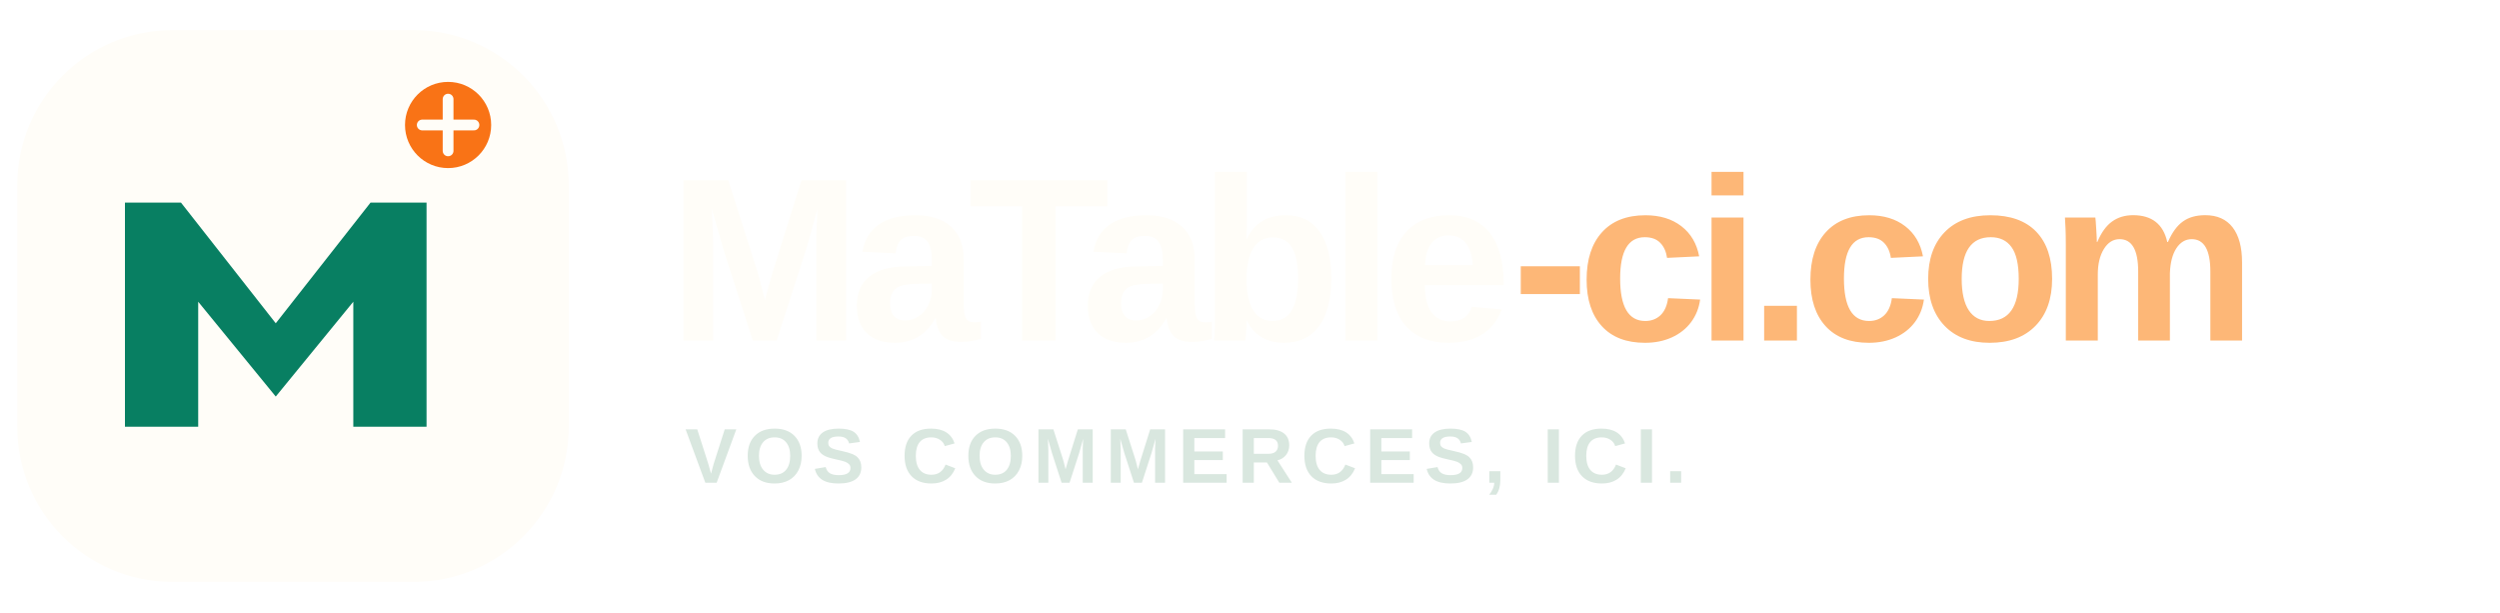
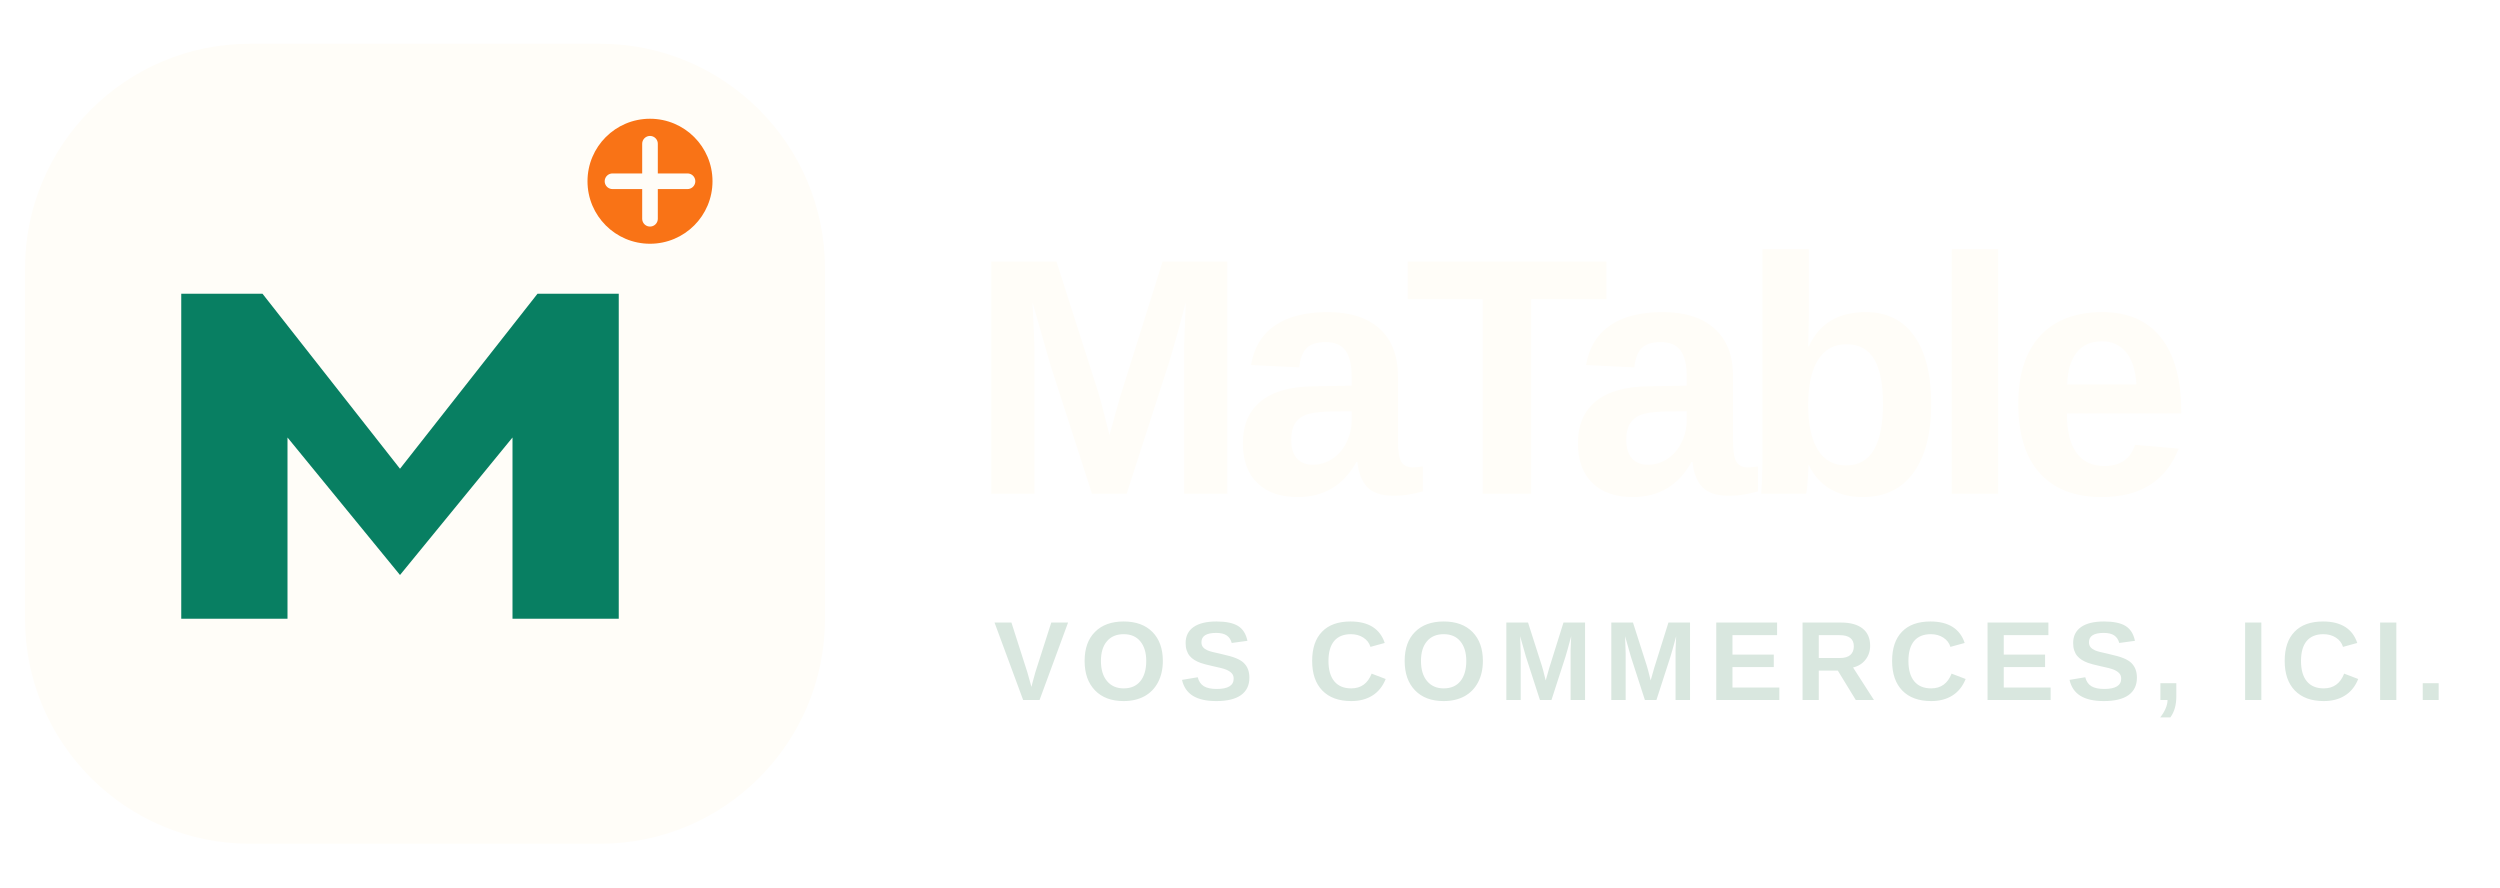
- <svg xmlns="http://www.w3.org/2000/svg" viewBox="0 0 580 142" role="img" aria-labelledby="title">
+ <svg xmlns="http://www.w3.org/2000/svg" viewBox="0 0 400 142" role="img" aria-labelledby="title">
  <rect x="4" y="7" width="128" height="128" rx="36" fill="#FFFDF8" />
  <path d="M29 99V47h13l22 28 22-28h13v52H82V70L64 92 46 70v29H29Z" fill="#087F62" />
  <circle cx="104" cy="29" r="10" fill="#F97316" />
  <path d="M104 23v12M98 29h12" stroke="#FFFDF8" stroke-linecap="round" stroke-width="2.5" />
-   <text x="155" y="79" fill="#FFFDF8" font-family="Bricolage Grotesque, Arial, sans-serif" font-size="54" font-weight="800" letter-spacing="-2.7">MaTable<tspan fill="#FDB777">-ci.com</tspan>
-   </text>
+   <text x="155" y="79" fill="#FFFDF8" font-family="Bricolage Grotesque, Arial, sans-serif" font-size="54" font-weight="800" letter-spacing="-2.7">MaTable</text>
  <text x="159" y="112" fill="#D9E7DF" font-family="DM Sans, Arial, sans-serif" font-size="18" font-weight="700" letter-spacing="1.8">VOS COMMERCES, ICI.</text>
</svg>
